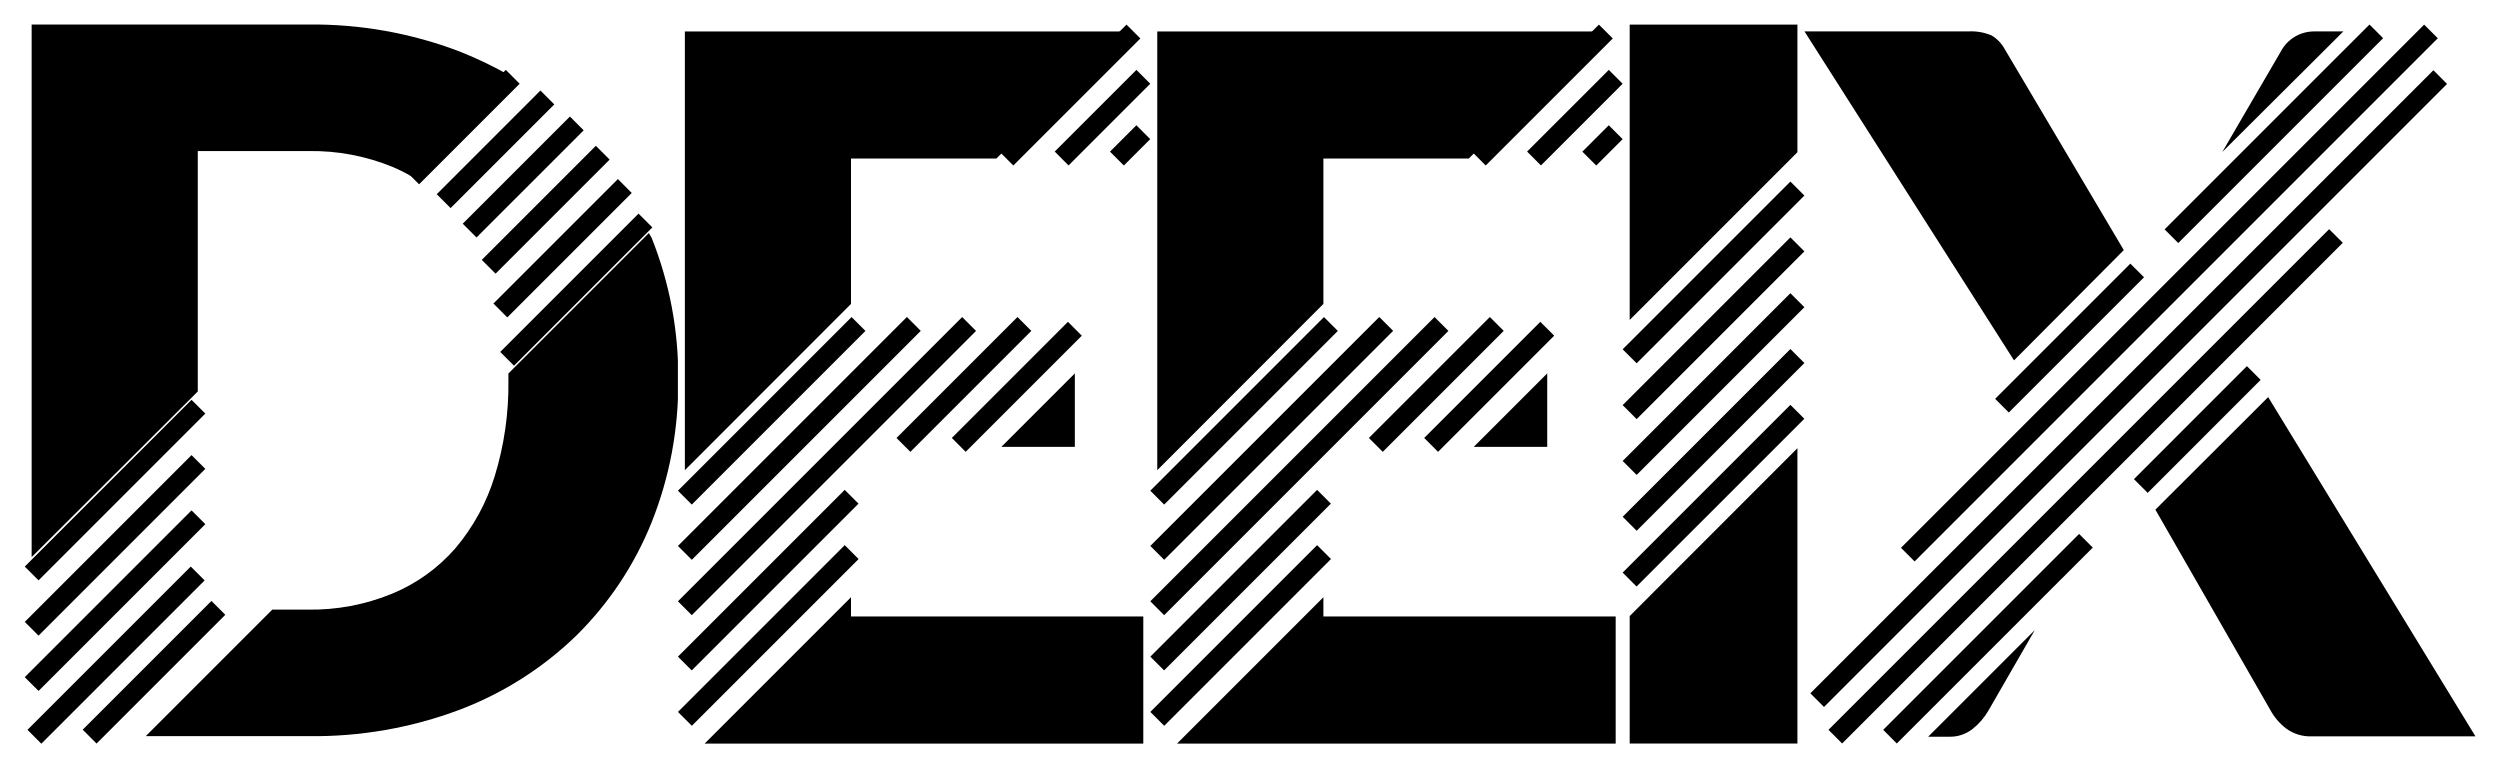
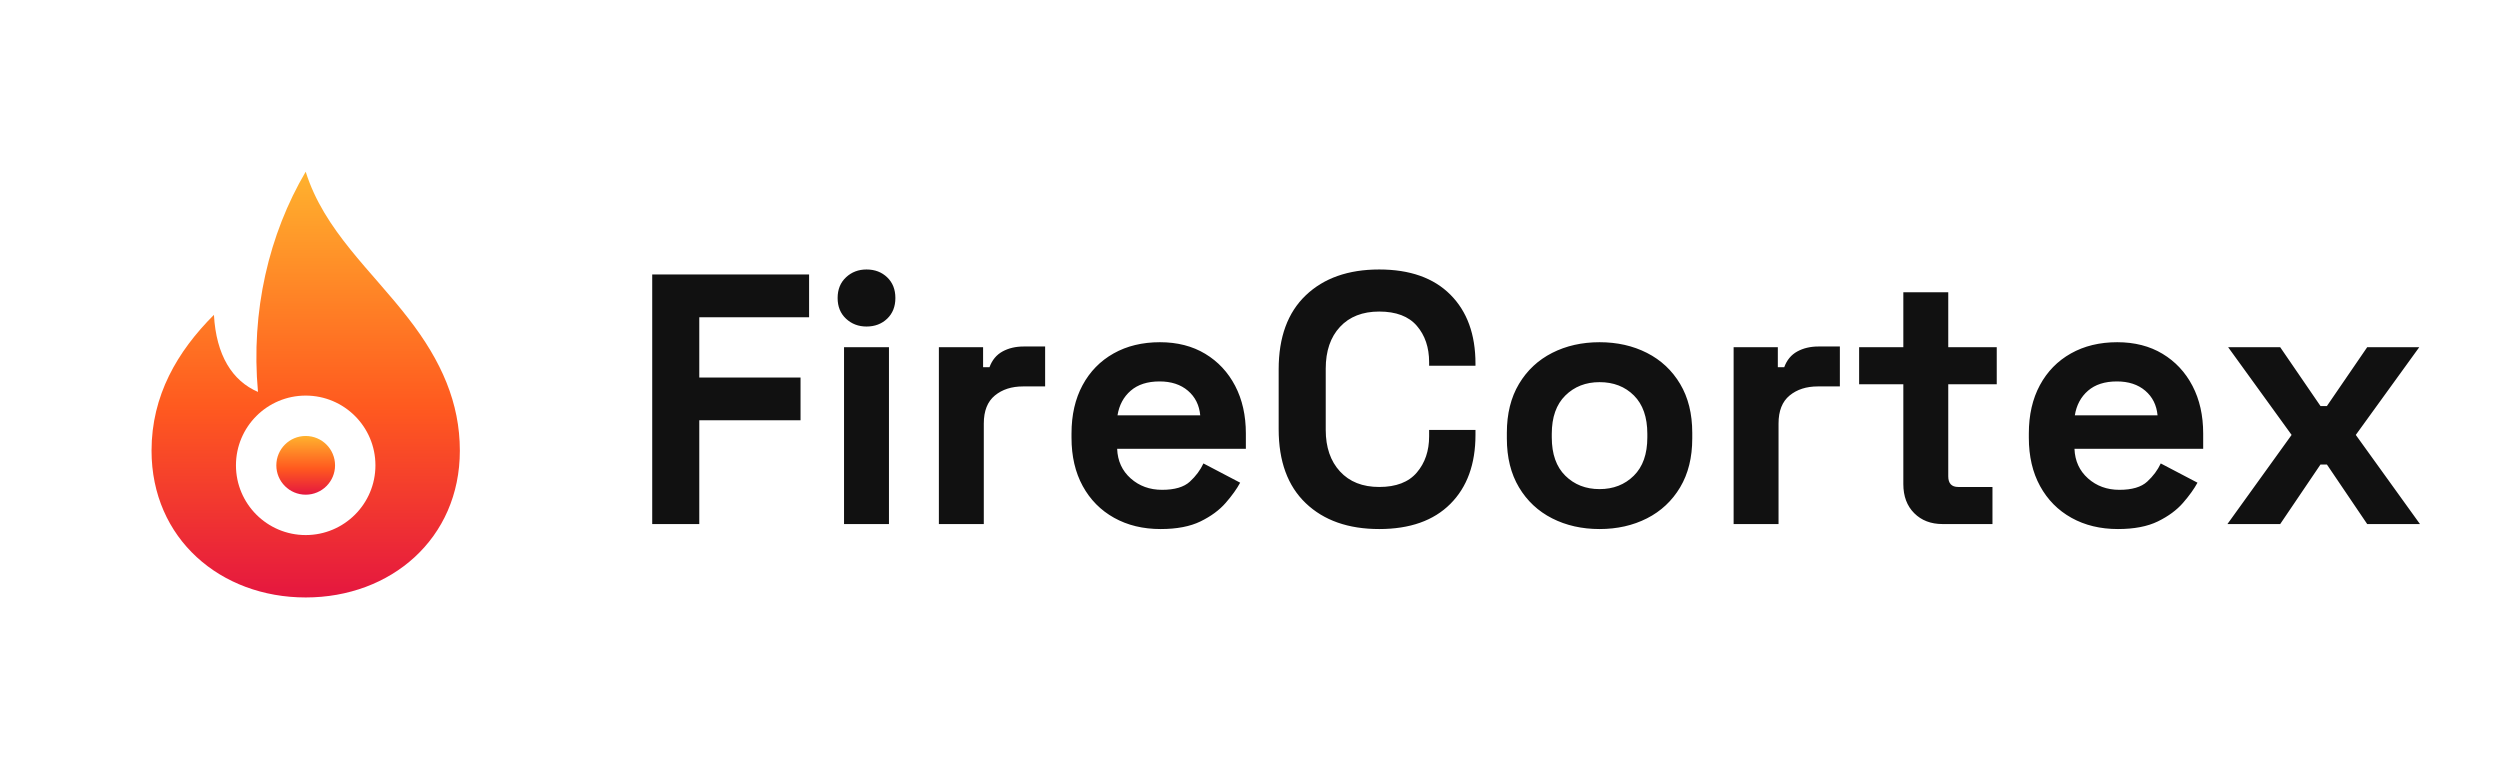
- <svg xmlns="http://www.w3.org/2000/svg" version="1.0" x="0" y="0" width="2400" height="737.487" viewBox="91.775 100.963 156.45 48.075" preserveAspectRatio="xMidYMid meet" color-interpolation-filters="sRGB">
-   <g>
-     <defs>
-       <linearGradient id="92" x1="0%" y1="0%" x2="100%" y2="0%">
-         <stop offset="0%" stop-color="#fa71cd" />
-         <stop offset="100%" stop-color="#9b59b6" />
-       </linearGradient>
-       <linearGradient id="93" x1="0%" y1="0%" x2="100%" y2="0%">
-         <stop offset="0%" stop-color="#f9d423" />
-         <stop offset="100%" stop-color="#f83600" />
-       </linearGradient>
-       <linearGradient id="94" x1="0%" y1="0%" x2="100%" y2="0%">
-         <stop offset="0%" stop-color="#0064d2" />
-         <stop offset="100%" stop-color="#1cb0f6" />
-       </linearGradient>
-       <linearGradient id="95" x1="0%" y1="0%" x2="100%" y2="0%">
-         <stop offset="0%" stop-color="#f00978" />
-         <stop offset="100%" stop-color="#3f51b1" />
-       </linearGradient>
-       <linearGradient id="96" x1="0%" y1="0%" x2="100%" y2="0%">
-         <stop offset="0%" stop-color="#7873f5" />
-         <stop offset="100%" stop-color="#ec77ab" />
-       </linearGradient>
-       <linearGradient id="97" x1="0%" y1="0%" x2="100%" y2="0%">
-         <stop offset="0%" stop-color="#f9d423" />
-         <stop offset="100%" stop-color="#e14fad" />
-       </linearGradient>
-       <linearGradient id="98" x1="0%" y1="0%" x2="100%" y2="0%">
-         <stop offset="0%" stop-color="#009efd" />
-         <stop offset="100%" stop-color="#2af598" />
-       </linearGradient>
-       <linearGradient id="99" x1="0%" y1="0%" x2="100%" y2="0%">
-         <stop offset="0%" stop-color="#ffcc00" />
-         <stop offset="100%" stop-color="#00b140" />
-       </linearGradient>
-       <linearGradient id="100" x1="0%" y1="0%" x2="100%" y2="0%">
-         <stop offset="0%" stop-color="#d51007" />
-         <stop offset="100%" stop-color="#ff8177" />
-       </linearGradient>
-       <linearGradient id="102" x1="0%" y1="0%" x2="100%" y2="0%">
-         <stop offset="0%" stop-color="#a2b6df" />
-         <stop offset="100%" stop-color="#0c3483" />
-       </linearGradient>
-       <linearGradient id="103" x1="0%" y1="0%" x2="100%" y2="0%">
-         <stop offset="0%" stop-color="#7ac5d8" />
-         <stop offset="100%" stop-color="#eea2a2" />
-       </linearGradient>
-       <linearGradient id="104" x1="0%" y1="0%" x2="100%" y2="0%">
-         <stop offset="0%" stop-color="#00ecbc" />
-         <stop offset="100%" stop-color="#007adf" />
-       </linearGradient>
-       <linearGradient id="105" x1="0%" y1="0%" x2="100%" y2="0%">
-         <stop offset="0%" stop-color="#b88746" />
-         <stop offset="100%" stop-color="#fdf5a6" />
-       </linearGradient>
-     </defs>
-     <g fill="#341b14" class="iconlettersvg-g iconlettersvg" transform="translate(93.30875,102.4981)">
-       <g>
-         <g class="tp-name">
-           <g transform="scale(1)">
-             <g transform="translate(0, 0)">
-               <g class="name-imagesvg">
-                 <g>
-                   <rect fill="#341b14" fill-opacity="0" stroke-width="2" x="0" y="0" width="40.888" height="45" class="image-rect" />
-                   <svg x="0" y="0" width="40.888" height="45" filtersec="colorsb737176828" class="image-svg-svg primary" style="overflow: visible;">
-                     <svg viewBox="0 0 51.61 56.83">
-                       <path fill="#000000" d="M4.585 55.73L14.76 45.555l1.096 1.096L5.681 56.826zM.22 55.741l12.905-12.904 1.096 1.096L1.316 56.837zM.006 51.579l13.18-13.18 1.09 1.088-13.181 13.18zM.006 47.209l13.18-13.18 1.089 1.088-13.18 13.18zM.006 42.839l13.18-13.18 1.089 1.088-13.18 13.18zM37.583 25.875l10.932-10.931 1.09 1.089-10.933 10.931zM37.045 22.05l9.836-9.836 1.096 1.096-9.836 9.836zM36.125 18.6l9.015-9.015 1.09 1.089-9.016 9.015zM34.62 15.742l8.472-8.471L44.18 8.36l-8.471 8.47zM32.565 13.41l8.195-8.195 1.096 1.096-8.195 8.195zM30.075 11.531l7.948-7.948 1.096 1.096-7.948 7.948z" />
-                       <path d="M49.33 16.48l-11.1 11.1v.54a24.67 24.67 0 0 1-1.08 7.57 16.14 16.14 0 0 1-3.11 5.7 13.38 13.38 0 0 1-5 3.59 16.75 16.75 0 0 1-6.68 1.26h-2.79l-10 10h12.84a32.72 32.72 0 0 0 12-2.1 27 27 0 0 0 9.21-5.87 26.38 26.38 0 0 0 5.93-8.93 29.58 29.58 0 0 0 2.1-11.26 29.48 29.48 0 0 0-2.1-11.22z" fill="#000000" />
-                       <path d="M13.68 10h8.73a16.75 16.75 0 0 1 6.68 1.26 13.12 13.12 0 0 1 1.5.75l7.91-7.88a31 31 0 0 0-4.13-2A32.51 32.51 0 0 0 22.41 0H.55v42.09L13.68 29z" fill="#000000" />
-                     </svg>
-                   </svg>
-                 </g>
-               </g>
-             </g>
-             <g transform="translate(40.88835, 0)">
-               <g class="name-imagesvg">
-                 <g>
-                   <rect fill="#341b14" fill-opacity="0" stroke-width="2" x="0" y="0" width="29.562" height="45" class="image-rect" />
-                   <svg x="0" y="0" width="29.562" height="45" filtersec="colorsb9091045465" class="image-svg-svg primary" style="overflow: visible;">
-                     <svg viewBox="0 0 37.33 56.83">
-                       <path fill="#000000" d="M13.68 10.59h11.49L35.22.55H.55v34.67l13.13-13.14V10.59zM34.147 10.046l2.086-2.086 1.096 1.096-2.086 2.086zM29.779 10.04l6.456-6.455L37.33 4.68l-6.456 6.456z" />
-                       <path fill="#000000" d="M25.413 10.045L35.453.005 36.55 1.1 26.509 11.14z" />
-                       <path fill="#000000" d="M31.37 33.38v-5.81l-5.81 5.81h5.81zM13.68 45.26L2.11 56.83h34.67V46.78h-23.1v-1.52z" />
-                       <path fill="#000000" d="M21.647 32.673l9.178-9.178 1.096 1.096-9.178 9.178zM.003 54.326l13.18-13.18 1.097 1.096L1.1 55.422zM17.276 32.675l9.56-9.56 1.096 1.096-9.56 9.56zM.003 49.956l13.18-13.18 1.09 1.089-13.181 13.18zM0 45.583l22.465-22.465 1.096 1.096L1.096 46.679zM.002 41.208l18.095-18.095 1.096 1.096L1.098 42.304zM0 36.843l13.725-13.725 1.096 1.096L1.096 37.939z" />
-                     </svg>
-                   </svg>
-                 </g>
-               </g>
-             </g>
-             <g transform="translate(70.45048, 0)">
-               <g class="name-imagesvg">
-                 <g>
-                   <rect fill="#341b14" fill-opacity="0" stroke-width="2" x="0" y="0" width="29.562" height="45" class="image-rect" />
-                   <svg x="0" y="0" width="29.562" height="45" filtersec="colorsb3696140016" class="image-svg-svg primary" style="overflow: visible;">
-                     <svg viewBox="0 0 37.33 56.83">
-                       <path fill="#000000" d="M13.68 10.59h11.49L35.22.55H.55v34.67l13.13-13.14V10.59zM34.147 10.046l2.086-2.086 1.096 1.096-2.086 2.086zM29.779 10.04l6.456-6.455L37.33 4.68l-6.456 6.456z" />
-                       <path fill="#000000" d="M25.413 10.045L35.453.005 36.55 1.1 26.509 11.14z" />
-                       <path fill="#000000" d="M31.37 33.38v-5.81l-5.81 5.81h5.81zM13.68 45.26L2.11 56.83h34.67V46.78h-23.1v-1.52z" />
-                       <path fill="#000000" d="M21.647 32.673l9.178-9.178 1.096 1.096-9.178 9.178zM.003 54.326l13.18-13.18 1.097 1.096L1.1 55.422zM17.276 32.675l9.56-9.56 1.096 1.096-9.56 9.56zM.003 49.956l13.18-13.18 1.09 1.089-13.181 13.18zM0 45.583l22.465-22.465 1.096 1.096L1.096 46.679zM.002 41.208l18.095-18.095 1.096 1.096L1.098 42.304zM0 36.843l13.725-13.725 1.096 1.096L1.096 37.939z" />
-                     </svg>
-                   </svg>
-                 </g>
-               </g>
-             </g>
-             <g transform="translate(100.0126, 0)">
-               <g class="name-imagesvg">
-                 <g>
-                   <rect fill="#341b14" fill-opacity="0" stroke-width="2" x="0" y="0" width="11.376" height="45" class="image-rect" />
-                   <svg x="0" y="0" width="11.376" height="45" filtersec="colorsb4460386186" class="image-svg-svg primary" style="overflow: visible;">
-                     <svg viewBox="0 0 14.23 56.28">
-                       <path fill="#000000" d="M13.68 0H.55v23.12L13.68 9.99V0zM0 42.898l13.13-13.13 1.09 1.088L1.087 43.987zM0 38.528l13.13-13.131 1.096 1.096-13.13 13.131zM0 34.158l13.13-13.131 1.096 1.096-13.13 13.13zM-.001 29.788L13.13 16.657l1.096 1.096-13.131 13.13zM-.001 25.418L13.13 12.287l1.096 1.096-13.131 13.13z" />
-                       <path fill="#000000" d="M.55 46.3v9.98h13.13V33.16L.55 46.3z" />
-                     </svg>
-                   </svg>
-                 </g>
-               </g>
-             </g>
-             <g transform="translate(111.3883, 0)">
-               <g class="name-imagesvg">
-                 <g>
-                   <rect fill="#341b14" fill-opacity="0" stroke-width="2" x="0" y="0" width="41.994" height="45" class="image-rect" />
-                   <svg x="0" y="0" width="41.994" height="45" filtersec="colorsb2872160717" class="image-svg-svg primary" style="overflow: visible;">
-                     <svg viewBox="0 0 53.54 57.38">
-                       <path d="M11.51 56.83a2.9 2.9 0 0 0 1.93-.64 5.15 5.15 0 0 0 1.24-1.45l3.7-6.42-8.51 8.51zM16 2A2.92 2.92 0 0 0 14.93.87a4.19 4.19 0 0 0-1.87-.32H0L16.72 26.8l8.76-8.8zM40.64.55A3 3 0 0 0 38 2.17l-4.66 8L43 .55z" fill="#000000" />
-                       <path d="M28 38.71l9.18 16a4.66 4.66 0 0 0 1.26 1.47 3.24 3.24 0 0 0 2.06.62h13.04L37 29.73z" fill="#000000" />
-                       <path fill="#000000" d="M26.289 36.276l9.015-9.016 1.096 1.096-9.015 9.016zM6.28 56.282l15.633-15.634 1.09 1.09L7.367 57.37zM1.914 56.28l39.952-39.95 1.089 1.088L3.003 57.37zM.468 53.366L50.185 3.649l1.089 1.09L1.557 54.454zM7.699 41.755L49.446.007l1.09 1.089L8.787 42.844zM28.736 16.347L45.084 0l1.089 1.09-16.348 16.347zM15.214 29.87l10.79-10.79 1.09 1.089-10.79 10.79z" />
-                     </svg>
-                   </svg>
-                 </g>
-               </g>
-             </g>
-           </g>
-         </g>
-       </g>
-     </g>
-     <defs v-gra="od" />
-   </g>
+ <svg xmlns="http://www.w3.org/2000/svg" viewBox="-9.64 -20.39 340.56 104.79" width="3406" height="1048">
+   <defs>
+     <linearGradient id="fc-flame" x1="0" y1="0" x2="0" y2="1">
+       <stop offset="0" stop-color="#FFB22E" />
+       <stop offset="0.55" stop-color="#FF5A1F" />
+       <stop offset="1" stop-color="#E5173F" />
+     </linearGradient>
+   </defs>
+   <path fill="url(#fc-flame)" fill-rule="evenodd" d="M32 3C34.5 11 41 16.5 46 23C50.5 28.8 53 34.5 53 41C53 53 43.6 61 32 61C20.4 61 11 53 11 41C11 33.5 14.5 27.5 19.5 22.5C19.8 28 22 31.5 25.5 33C24.5 22 27 11.5 32 3ZM32 33.5A9.5 9.5 0 1 0 32 52.5A9.5 9.5 0 1 0 32 33.5Z" />
+   <circle fill="url(#fc-flame)" cx="32" cy="43" r="4" />
+   <path fill="#111111" transform="translate(76 51) scale(0.048571)" d="M66 0V-700H506V-580H198V-411H482V-291H198V0ZM604 0V-496H730V0ZM667 -554Q633 -554 609.5 -576.0Q586 -598 586 -634Q586 -670 609.5 -692.0Q633 -714 667 -714Q702 -714 725.0 -692.0Q748 -670 748 -634Q748 -598 725.0 -576.0Q702 -554 667 -554ZM870 0V-496H994V-440H1012Q1023 -470 1048.5 -484.0Q1074 -498 1108 -498H1168V-386H1106Q1058 -386 1027.0 -360.5Q996 -335 996 -282V0ZM1492 14Q1418 14 1361.5 -17.5Q1305 -49 1273.5 -106.5Q1242 -164 1242 -242V-254Q1242 -332 1273.0 -389.5Q1304 -447 1360.0 -478.5Q1416 -510 1490 -510Q1563 -510 1617.0 -477.5Q1671 -445 1701.0 -387.5Q1731 -330 1731 -254V-211H1370Q1372 -160 1408.0 -128.0Q1444 -96 1496 -96Q1549 -96 1574.0 -119.0Q1599 -142 1612 -170L1715 -116Q1701 -90 1674.5 -59.5Q1648 -29 1604.0 -7.5Q1560 14 1492 14ZM1371 -305H1603Q1599 -348 1568.5 -374.0Q1538 -400 1489 -400Q1438 -400 1408.0 -374.0Q1378 -348 1371 -305ZM2105 14Q1975 14 1899.0 -58.5Q1823 -131 1823 -266V-434Q1823 -569 1899.0 -641.5Q1975 -714 2105 -714Q2234 -714 2304.5 -643.5Q2375 -573 2375 -450V-444H2245V-454Q2245 -516 2210.5 -556.0Q2176 -596 2105 -596Q2035 -596 1995.0 -553.0Q1955 -510 1955 -436V-264Q1955 -191 1995.0 -147.5Q2035 -104 2105 -104Q2176 -104 2210.5 -144.5Q2245 -185 2245 -246V-264H2375V-250Q2375 -127 2304.5 -56.5Q2234 14 2105 14ZM2723 14Q2649 14 2590.0 -16.0Q2531 -46 2497.0 -103.0Q2463 -160 2463 -240V-256Q2463 -336 2497.0 -393.0Q2531 -450 2590.0 -480.0Q2649 -510 2723 -510Q2797 -510 2856.0 -480.0Q2915 -450 2949.0 -393.0Q2983 -336 2983 -256V-240Q2983 -160 2949.0 -103.0Q2915 -46 2856.0 -16.0Q2797 14 2723 14ZM2723 -98Q2781 -98 2819.0 -135.5Q2857 -173 2857 -243V-253Q2857 -323 2819.5 -360.5Q2782 -398 2723 -398Q2665 -398 2627.0 -360.5Q2589 -323 2589 -253V-243Q2589 -173 2627.0 -135.5Q2665 -98 2723 -98ZM3099 0V-496H3223V-440H3241Q3252 -470 3277.5 -484.0Q3303 -498 3337 -498H3397V-386H3335Q3287 -386 3256.0 -360.5Q3225 -335 3225 -282V0ZM3685 0Q3636 0 3605.5 -30.5Q3575 -61 3575 -112V-392H3451V-496H3575V-650H3701V-496H3837V-392H3701V-134Q3701 -104 3729 -104H3825V0ZM4177 14Q4103 14 4046.5 -17.5Q3990 -49 3958.5 -106.5Q3927 -164 3927 -242V-254Q3927 -332 3958.0 -389.5Q3989 -447 4045.0 -478.5Q4101 -510 4175 -510Q4248 -510 4302.0 -477.5Q4356 -445 4386.0 -387.5Q4416 -330 4416 -254V-211H4055Q4057 -160 4093.0 -128.0Q4129 -96 4181 -96Q4234 -96 4259.0 -119.0Q4284 -142 4297 -170L4400 -116Q4386 -90 4359.5 -59.5Q4333 -29 4289.0 -7.5Q4245 14 4177 14ZM4056 -305H4288Q4284 -348 4253.5 -374.0Q4223 -400 4174 -400Q4123 -400 4093.0 -374.0Q4063 -348 4056 -305ZM4484 0 4664 -250 4486 -496H4632L4745 -331H4763L4876 -496H5022L4844 -250L5024 0H4876L4763 -167H4745L4632 0Z" />
</svg>
